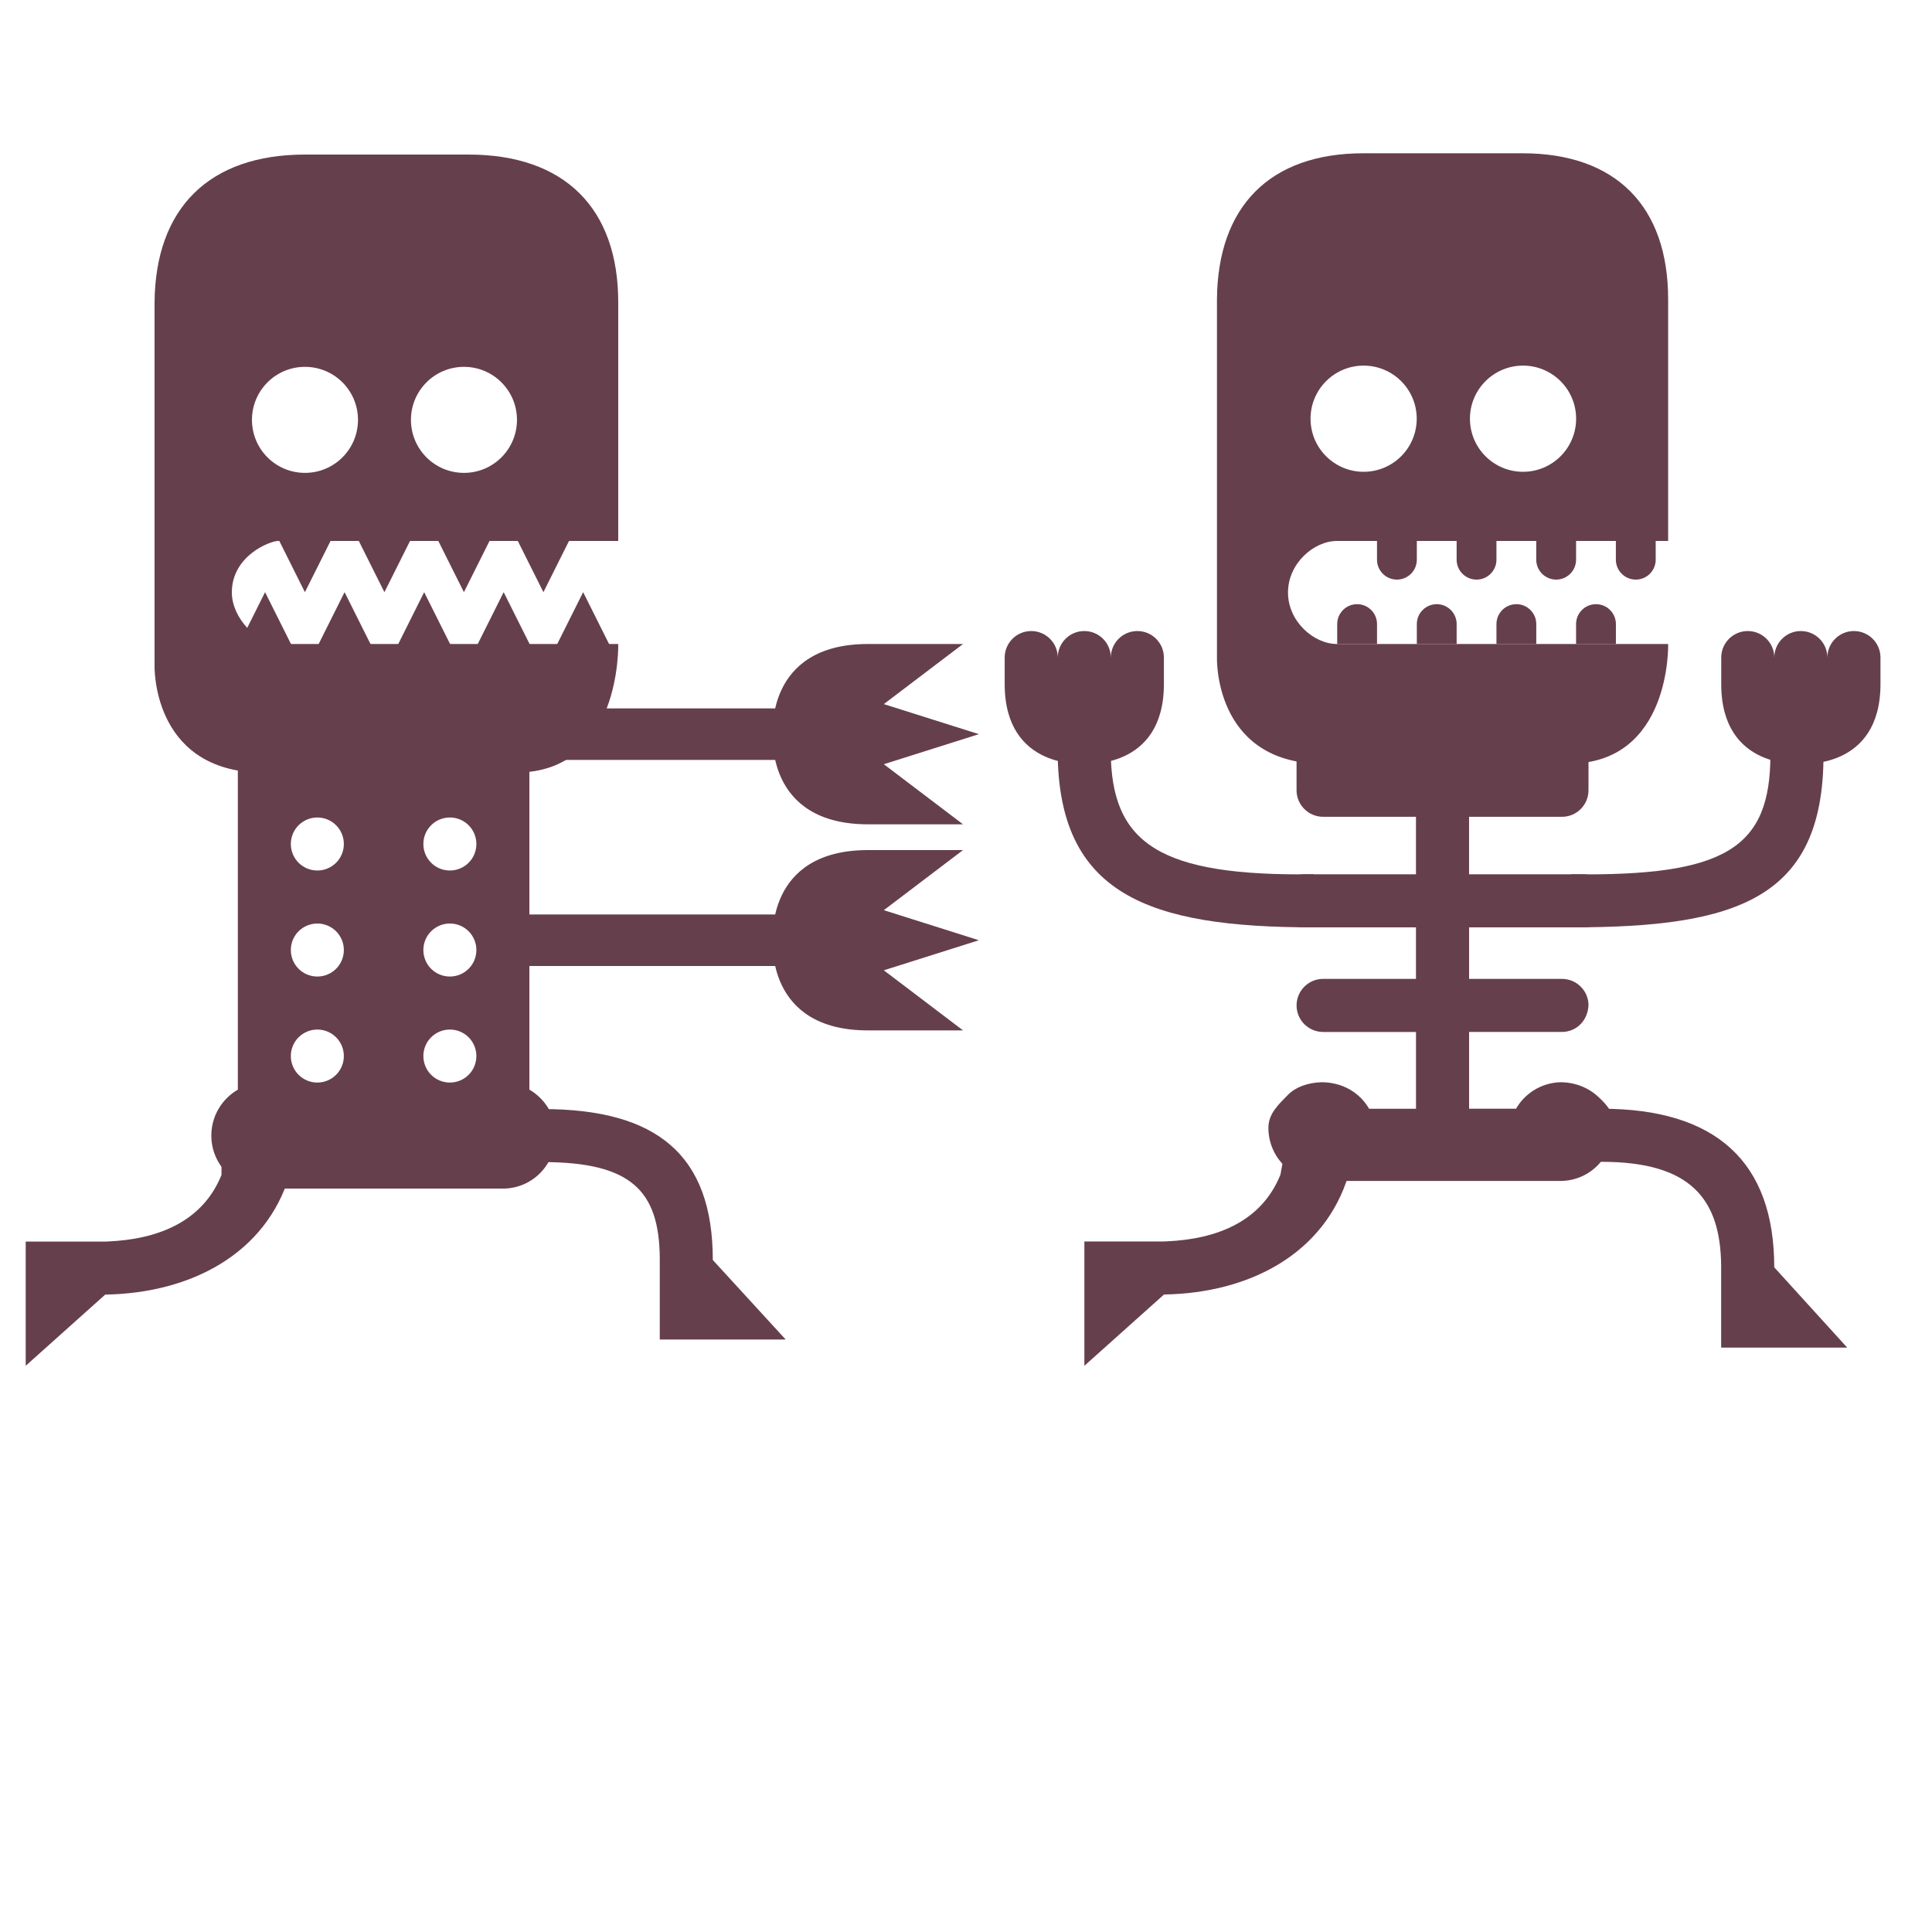
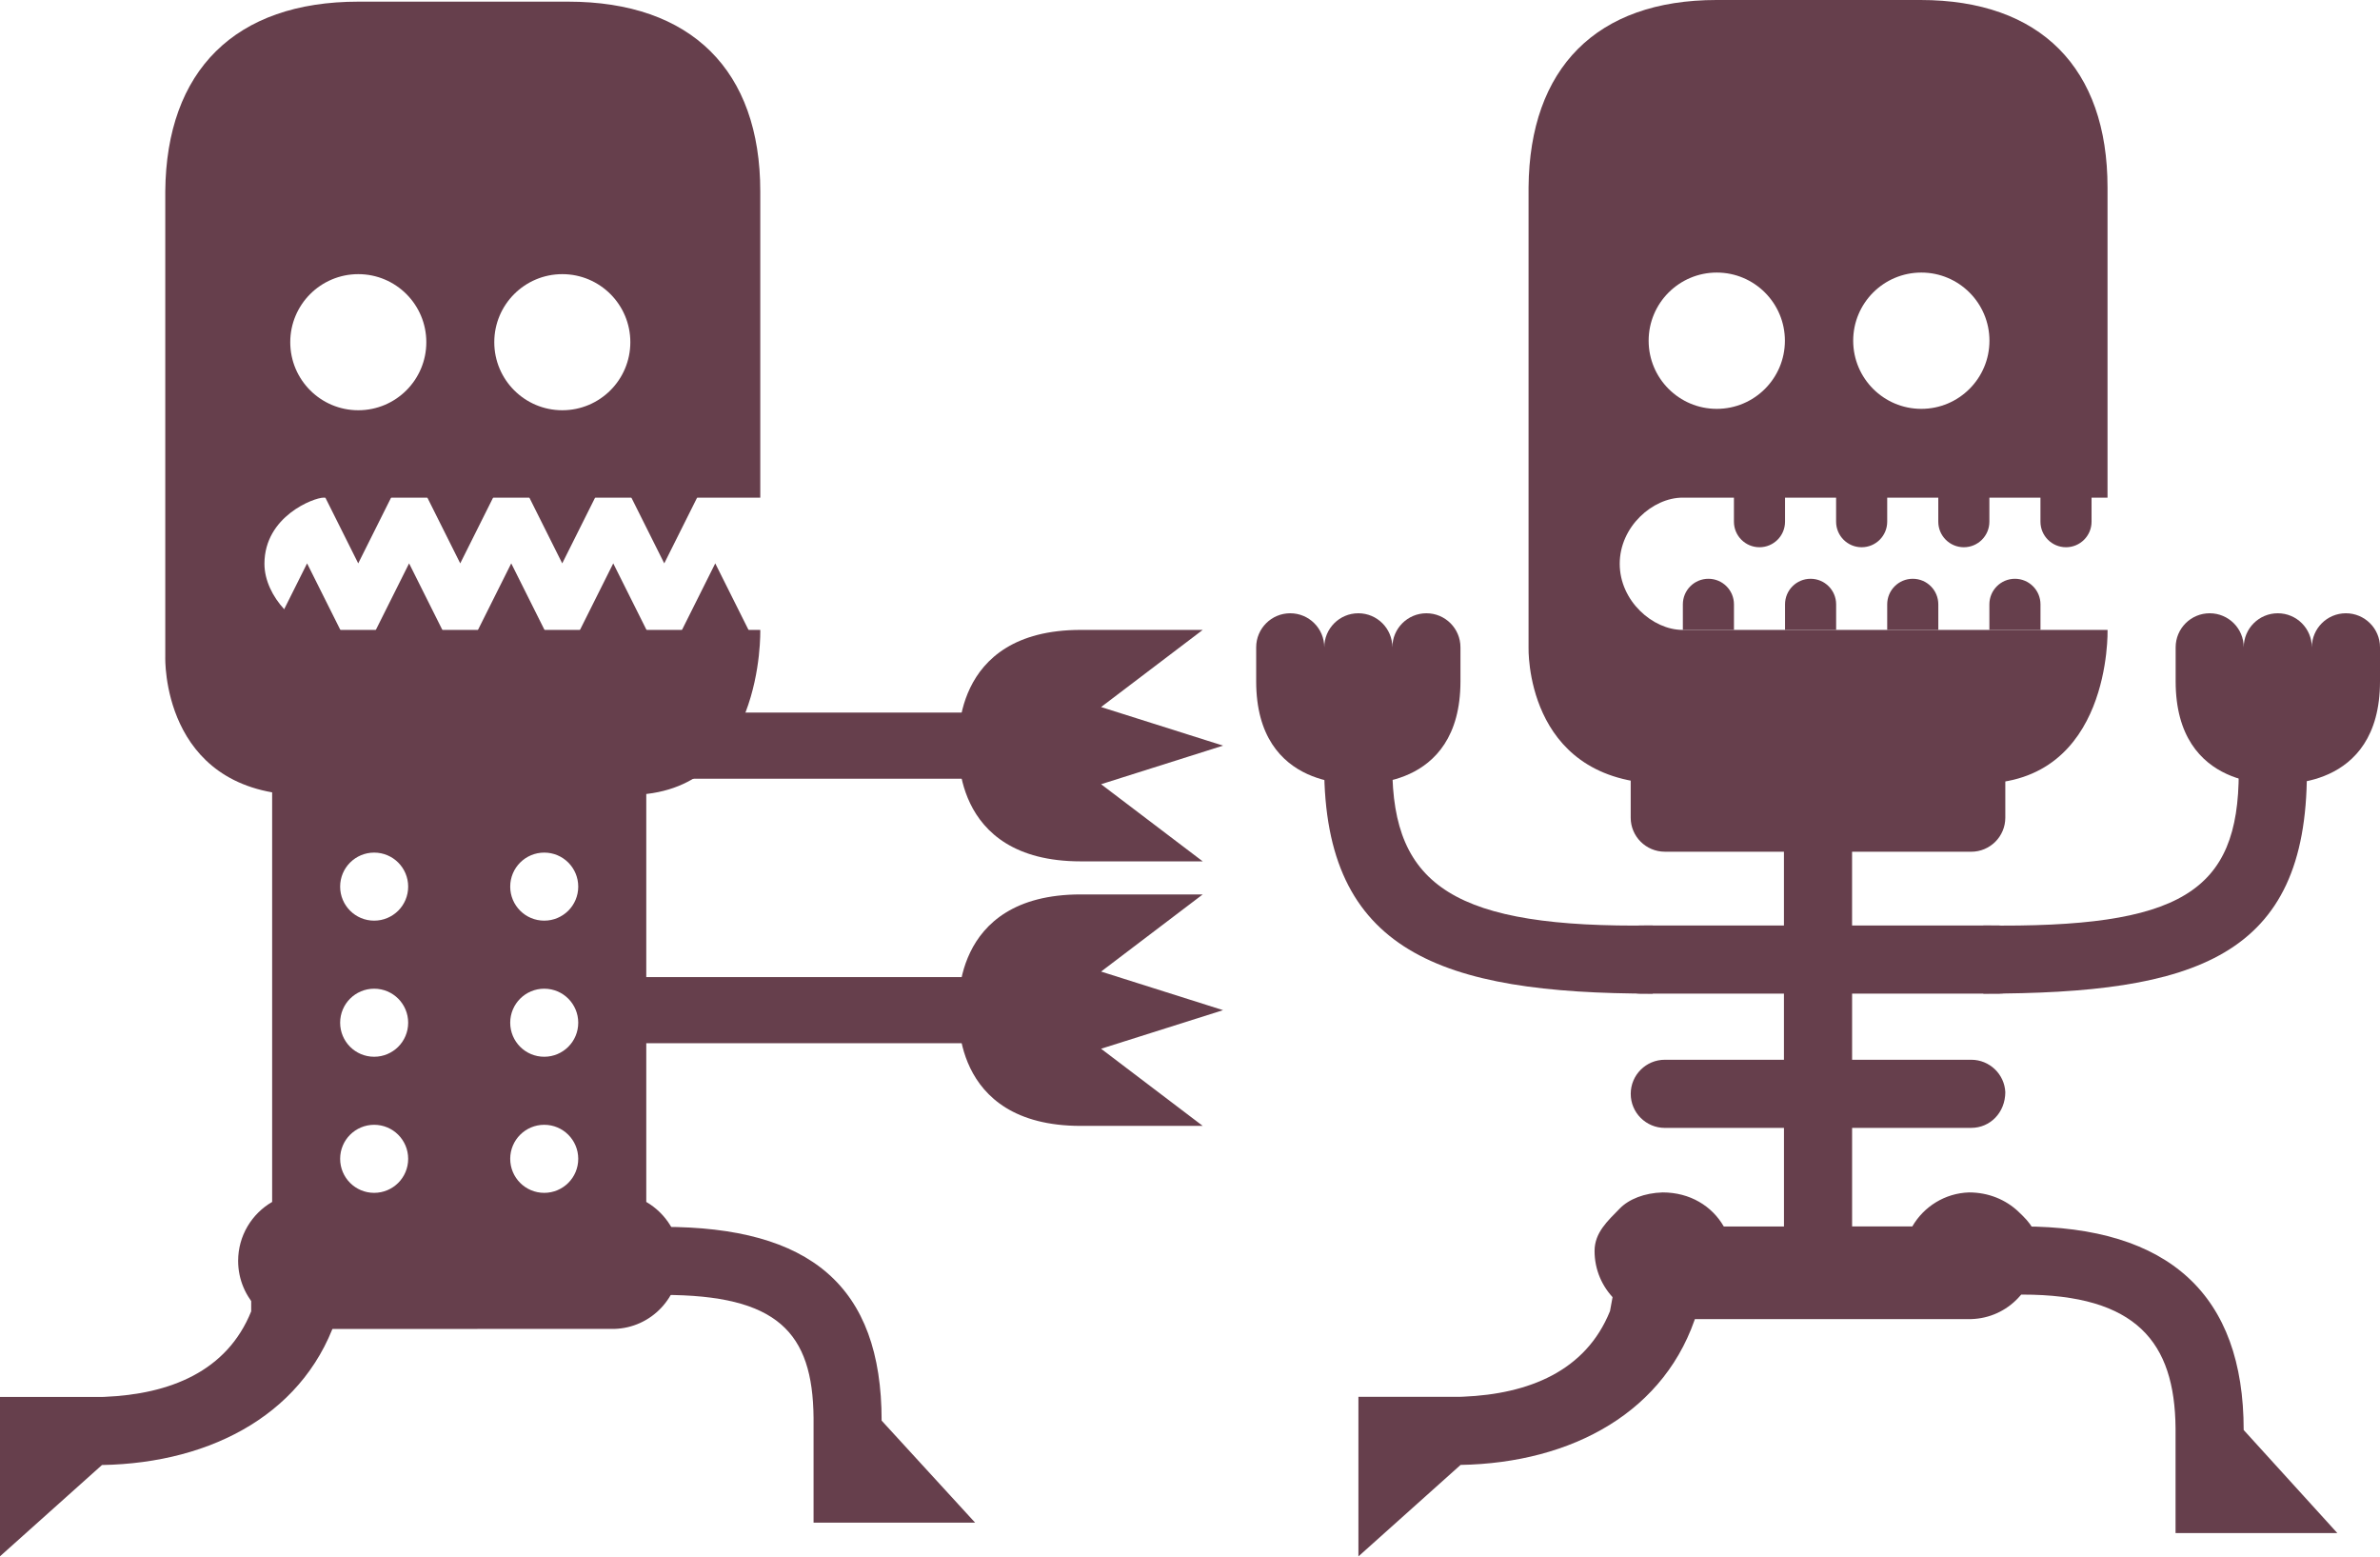
- <svg xmlns="http://www.w3.org/2000/svg" width="75" height="75" fill="none" viewBox="0 0 75 75">
+ <svg xmlns="http://www.w3.org/2000/svg" fill="none" viewBox="1 5.95 72 47.07">
  <path fill="#663F4C" fill-rule="evenodd" d="M52.352 45.601c-.917 3.044-3.802 4.595-7.166 4.652l-3.091 2.767V48.193h3.091l.08-.003c1.972-.082 3.705-.766 4.44-2.589L50 44l2.352 1.601ZM66.815 49.14c-.024-2.6-1.182-4.038-4.636-4.038-1.365 0-.294-2.061 0-2.061 4.442 0 6.697 2.068 6.697 6.156l2.833 3.117h-4.894v-3.091l-0-.083ZM61 33.939c5.97.081 7.727-1.003 7.727-4.636h2.061C70.788 34.896 67.423 36 61 36v-2.061Z" clip-rule="evenodd" />
  <path fill="#663F4C" fill-rule="evenodd" d="M69.909 29.648s-3.091.258-3.091-3.091v-1.03c0-.569.461-1.03 1.03-1.03s1.03.461 1.03 1.03c0-.569.461-1.03 1.03-1.03s1.03.461 1.03 1.03c0-.569.461-1.03 1.03-1.03S73 24.957 73 25.526c0 0 0 .461-0 1.03 0 3.348-3.091 3.091-3.091 3.091ZM51 33.939c-5.97.081-7.88-1.173-7.88-4.807h-2.061C41.06 34.725 44.577 36 51 36v-2.061Z" clip-rule="evenodd" />
  <path fill="#663F4C" fill-rule="evenodd" d="M42.093 29.648s-3.091.258-3.091-3.091v-1.03c0-.569.461-1.03 1.03-1.03s1.03.461 1.03 1.03c0-.569.461-1.03 1.03-1.03s1.03.461 1.03 1.03c0-.569.461-1.03 1.03-1.03s1.03.461 1.03 1.03c0 0 0 .469-0 1.03 0 3.348-3.091 3.091-3.091 3.091ZM50 42.5c.278-.285.744-.471 1.298-.488.828.001 1.491.409 1.85 1.03l1.821-0v-2.981h-3.604c-.285 0-.543-.116-.73-.302-.187-.186-.302-.444-.302-.728 0-.285.115-.542.302-.729S51.079 38 51.364 38h3.604v-2h-4.335c-.285 0-.543-.116-.73-.302-.187-.186-.302-.444-.302-.728 0-.285.115-.542.302-.729.187-.186.445-.302.73-.302h4.335v-2.231h-3.604c-.285 0-.543-.116-.73-.302-.187-.187-.302-.444-.302-.728v-2.03h11.333v2.03c0 .284-.115.542-.302.729-.187.186-.445.302-.73.302h-3.604v2.231h4.44c.278 0 .53.11.716.288.184.177.303.422.315.694-.002.305-.114.576-.301.77-.186.193-.444.308-.729.308h-4.44v2h3.604c.278 0 .53.11.716.288.184.177.303.422.315.694-.002.305-.114.576-.302.77-.186.193-.444.308-.729.308h-3.604v2.981l1.821 0c.346-.598.985-1.007 1.72-1.029.587.001 1.109.22 1.489.58.381.36.554.572.571 1.127-.001.587-.22 1.109-.58 1.489-.36.381-.86.618-1.415.635l-9.337.001c-.569 0-1.084-.231-1.457-.604-.373-.373-.603-.888-.603-1.457 0-.559.401-.912.762-1.284Z" clip-rule="evenodd" />
  <path fill="#663F4C" fill-rule="evenodd" d="M56.158 29.654c3.522.005 4.453-.004 4.679-.006l.057-.001C64.887 29.648 64.758 25 64.758 25H51.901C51 25 50 24.125 50 23s1-2 1.901-2h12.856v-9.383c0-3.606-2.025-5.667-5.657-5.667h-6.171c-3.632 0-5.657 2.061-5.687 5.667v13.909s-.129 3.949 3.864 4.121c0 .004.28.004 1.092.004.77-0 2.018-.001 3.959.002Zm-1.161-13.4c0 1.138-.923 2.061-2.061 2.061s-2.061-.923-2.061-2.061c0-1.138.923-2.061 2.061-2.061s2.061.923 2.061 2.061Zm4.127 2.061c1.138 0 2.061-.923 2.061-2.061 0-1.138-.923-2.061-2.061-2.061s-2.061.923-2.061 2.061c0 1.138.923 2.061 2.061 2.061Z" clip-rule="evenodd" />
  <path fill="#663F4C" fill-rule="evenodd" d="M62.728 20.954v.773c0 .427.346.773.773.773.427 0 .773-.346.773-.773v-.773h-1.546Zm-3.091 0v.773c0 .427.346.773.773.773.427 0 .773-.346.773-.773v-.773h-1.546Zm-3.091 0v.773c0 .427.346.773.773.773.427 0 .773-.346.773-.773v-.773h-1.546Zm-3.091 0v.773c0 .427.346.773.773.773.427 0 .773-.346.773-.773v-.773h-1.546ZM61.183 25v-.773c0-.427.346-.773.773-.773.427 0 .773.346.773.773V25h-1.545Zm-3.091 0v-.773c0-.427.346-.773.773-.773.427 0 .773.346.773.773V25H58.092Zm-3.091 0v-.773c0-.427.346-.773.773-.773.427 0 .773.346.773.773V25h-1.545Zm-3.091 0v-.773c0-.427.346-.773.773-.773.427 0 .773.346.773.773V25h-1.545Zm-40.668 20.61c-.916 3.04-3.797 4.589-7.157 4.646L.998 53.019v-4.821H4.085l.08-.003c1.97-.082 3.7-.765 4.434-2.586V44.5l2.643 1.11Zm14.37 3.22c-.024-2.597-1.099-3.718-4.548-3.718-1.364 0-.294-2.058 0-2.058 4.436 0 6.607 1.776 6.607 5.859L30.5 52h-4.888v-3.087l-0-.083ZM20 27.5h11v2H20v-2Z" clip-rule="evenodd" />
  <path fill="#663F4C" fill-rule="evenodd" d="M37.385 25h-3.69c-3.997 0-3.69 3.5-3.69 3.5S29.698 32 33.695 32h3.69l-3.075-2.333L38 28.5l-3.69-1.167L37.385 25Zm0 8h-3.69c-3.997 0-3.69 3.5-3.69 3.5S29.698 40 33.695 40h3.69l-3.075-2.333L38 36.5l-3.69-1.167L37.385 33Z" clip-rule="evenodd" />
  <path fill="#663F4C" d="M31 35.5H20v2h11v-2Z" />
  <path fill="#663F4C" fill-rule="evenodd" d="m20.551 28.648 0 13.652c.597.346 1.005.983 1.028 1.718-.001.586-.22 1.108-.579 1.488-.359.38-.859.617-1.413.634l-9.325.001c-.568 0-1.083-.23-1.455-.603-.372-.372-.603-.887-.603-1.455 0-.762.414-1.427 1.029-1.783l-0-13.652H20.551Zm-7.203 8.232c0-.284-.115-.541-.301-.728-.186-.186-.444-.301-.728-.301-.284 0-.541.115-.728.301-.186.186-.301.444-.301.728s.115.541.301.728c.186.186.443.301.728.301.284 0 .541-.115.728-.301.186-.186.301-.444.301-.728Zm5.145 4.116c0-.284-.115-.541-.301-.728-.186-.186-.443-.301-.728-.301-.284 0-.541.115-.728.301-.186.186-.301.444-.301.728 0 .284.115.541.301.728.186.186.444.301.728.301.284 0 .541-.115.728-.301.186-.186.301-.444.301-.728Zm0-4.116c0-.284-.115-.541-.301-.728-.186-.186-.443-.301-.728-.301-.284 0-.541.115-.728.301-.186.186-.301.444-.301.728s.115.541.301.728c.186.186.444.301.728.301.284 0 .541-.115.728-.301.186-.186.301-.444.301-.728Zm-5.145 4.116c0-.284-.115-.541-.301-.728-.186-.186-.444-.301-.728-.301-.284 0-.541.115-.728.301-.186.186-.301.444-.301.728 0 .284.115.541.301.728.186.186.443.301.728.301.284 0 .541-.115.728-.301.186-.186.301-.444.301-.728Zm0-8.232c0-.284-.115-.541-.301-.728-.186-.186-.444-.301-.728-.301-.284 0-.541.115-.728.301-.186.186-.301.444-.301.728 0 .284.115.541.301.728.186.186.443.301.728.301.284 0 .541-.115.728-.301.186-.186.301-.444.301-.728Zm5.145 0c0-.284-.115-.541-.301-.728-.186-.186-.443-.301-.728-.301-.284 0-.541.115-.728.301-.186.186-.301.444-.301.728 0 .284.115.541.301.728.186.186.444.301.728.301.284 0 .541-.115.728-.301.186-.186.301-.444.301-.728Z" clip-rule="evenodd" />
  <path fill="#663F4C" fill-rule="evenodd" d="M19.949 29.992h0l.08-.001C24.132 29.992 24 25 24 25H10.788C10 25 9 24 9 23c0-1.44 1.5-2 1.788-2h13.212v-9.263C24 8.086 21.919 6 18.186 6h-6.342c-3.732 0-5.813 2.086-5.844 5.737v14.082s-.132 3.998 3.971 4.173c0 .004.26.004 1.033.004h.001c.742-0 1.955-.001 3.864.002 3.437.006 4.755-.004 5.08-.006Zm-6.052-13.693c0 1.137-.921 2.058-2.058 2.058-1.137 0-2.058-.921-2.058-2.058 0-1.137.921-2.058 2.058-2.058 1.137 0 2.058.921 2.058 2.058Zm4.114 2.058c1.137 0 2.058-.921 2.058-2.058 0-1.137-.921-2.058-2.058-2.058-1.137 0-2.058.921-2.058 2.058s.921 2.058 2.058 2.058Z" clip-rule="evenodd" />
  <path fill="#663F4C" fill-rule="evenodd" d="m23.667 25.046-1.029-2.058-1.029 2.058h2.058Zm-3.086 0-1.029-2.058-1.029 2.058h2.058Zm-3.086 0-1.029-2.058-1.029 2.058h2.058Zm-3.09 0-1.029-2.058-1.029 2.058h2.058Zm-3.086 0-1.029-2.058-1.029 2.058h2.058Zm10.805-4.116-1.029 2.058-1.029-2.058h2.058Zm-3.086 0-1.029 2.058-1.029-2.058h2.058Zm-3.086 0-1.029 2.058-1.029-2.058h2.058Zm-3.086 0-1.029 2.058-1.029-2.058h2.058Z" clip-rule="evenodd" />
</svg>
